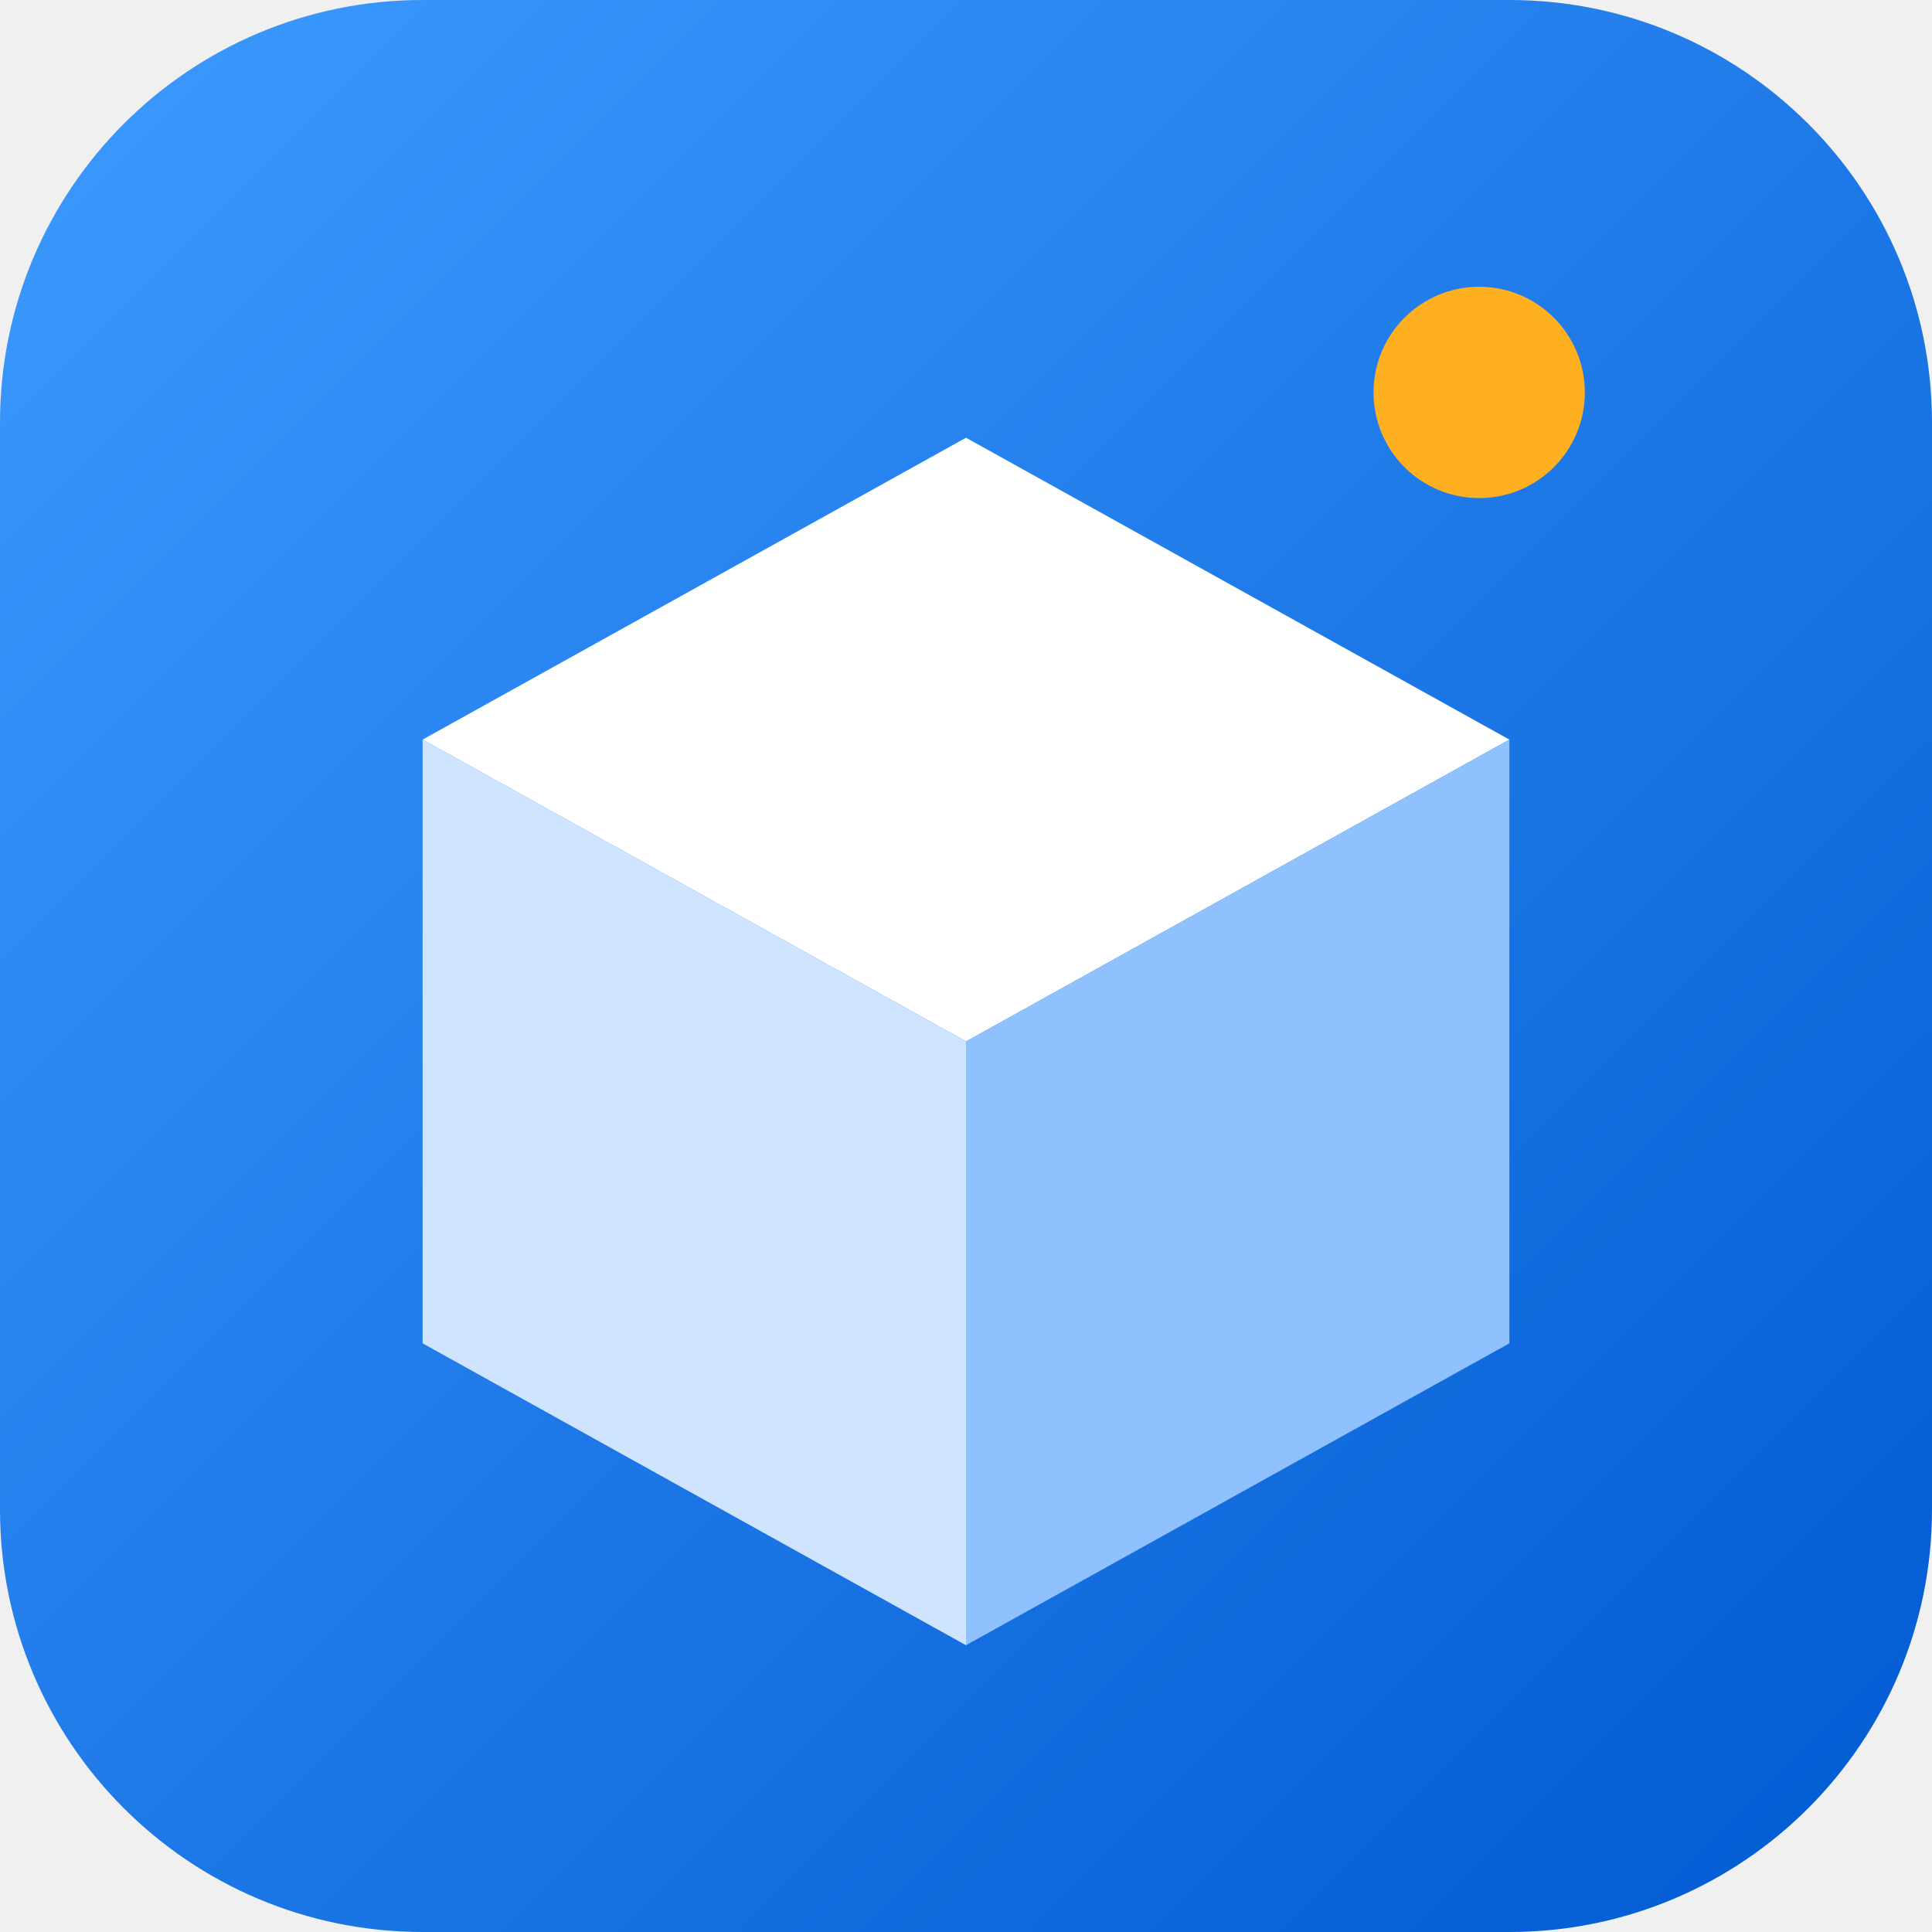
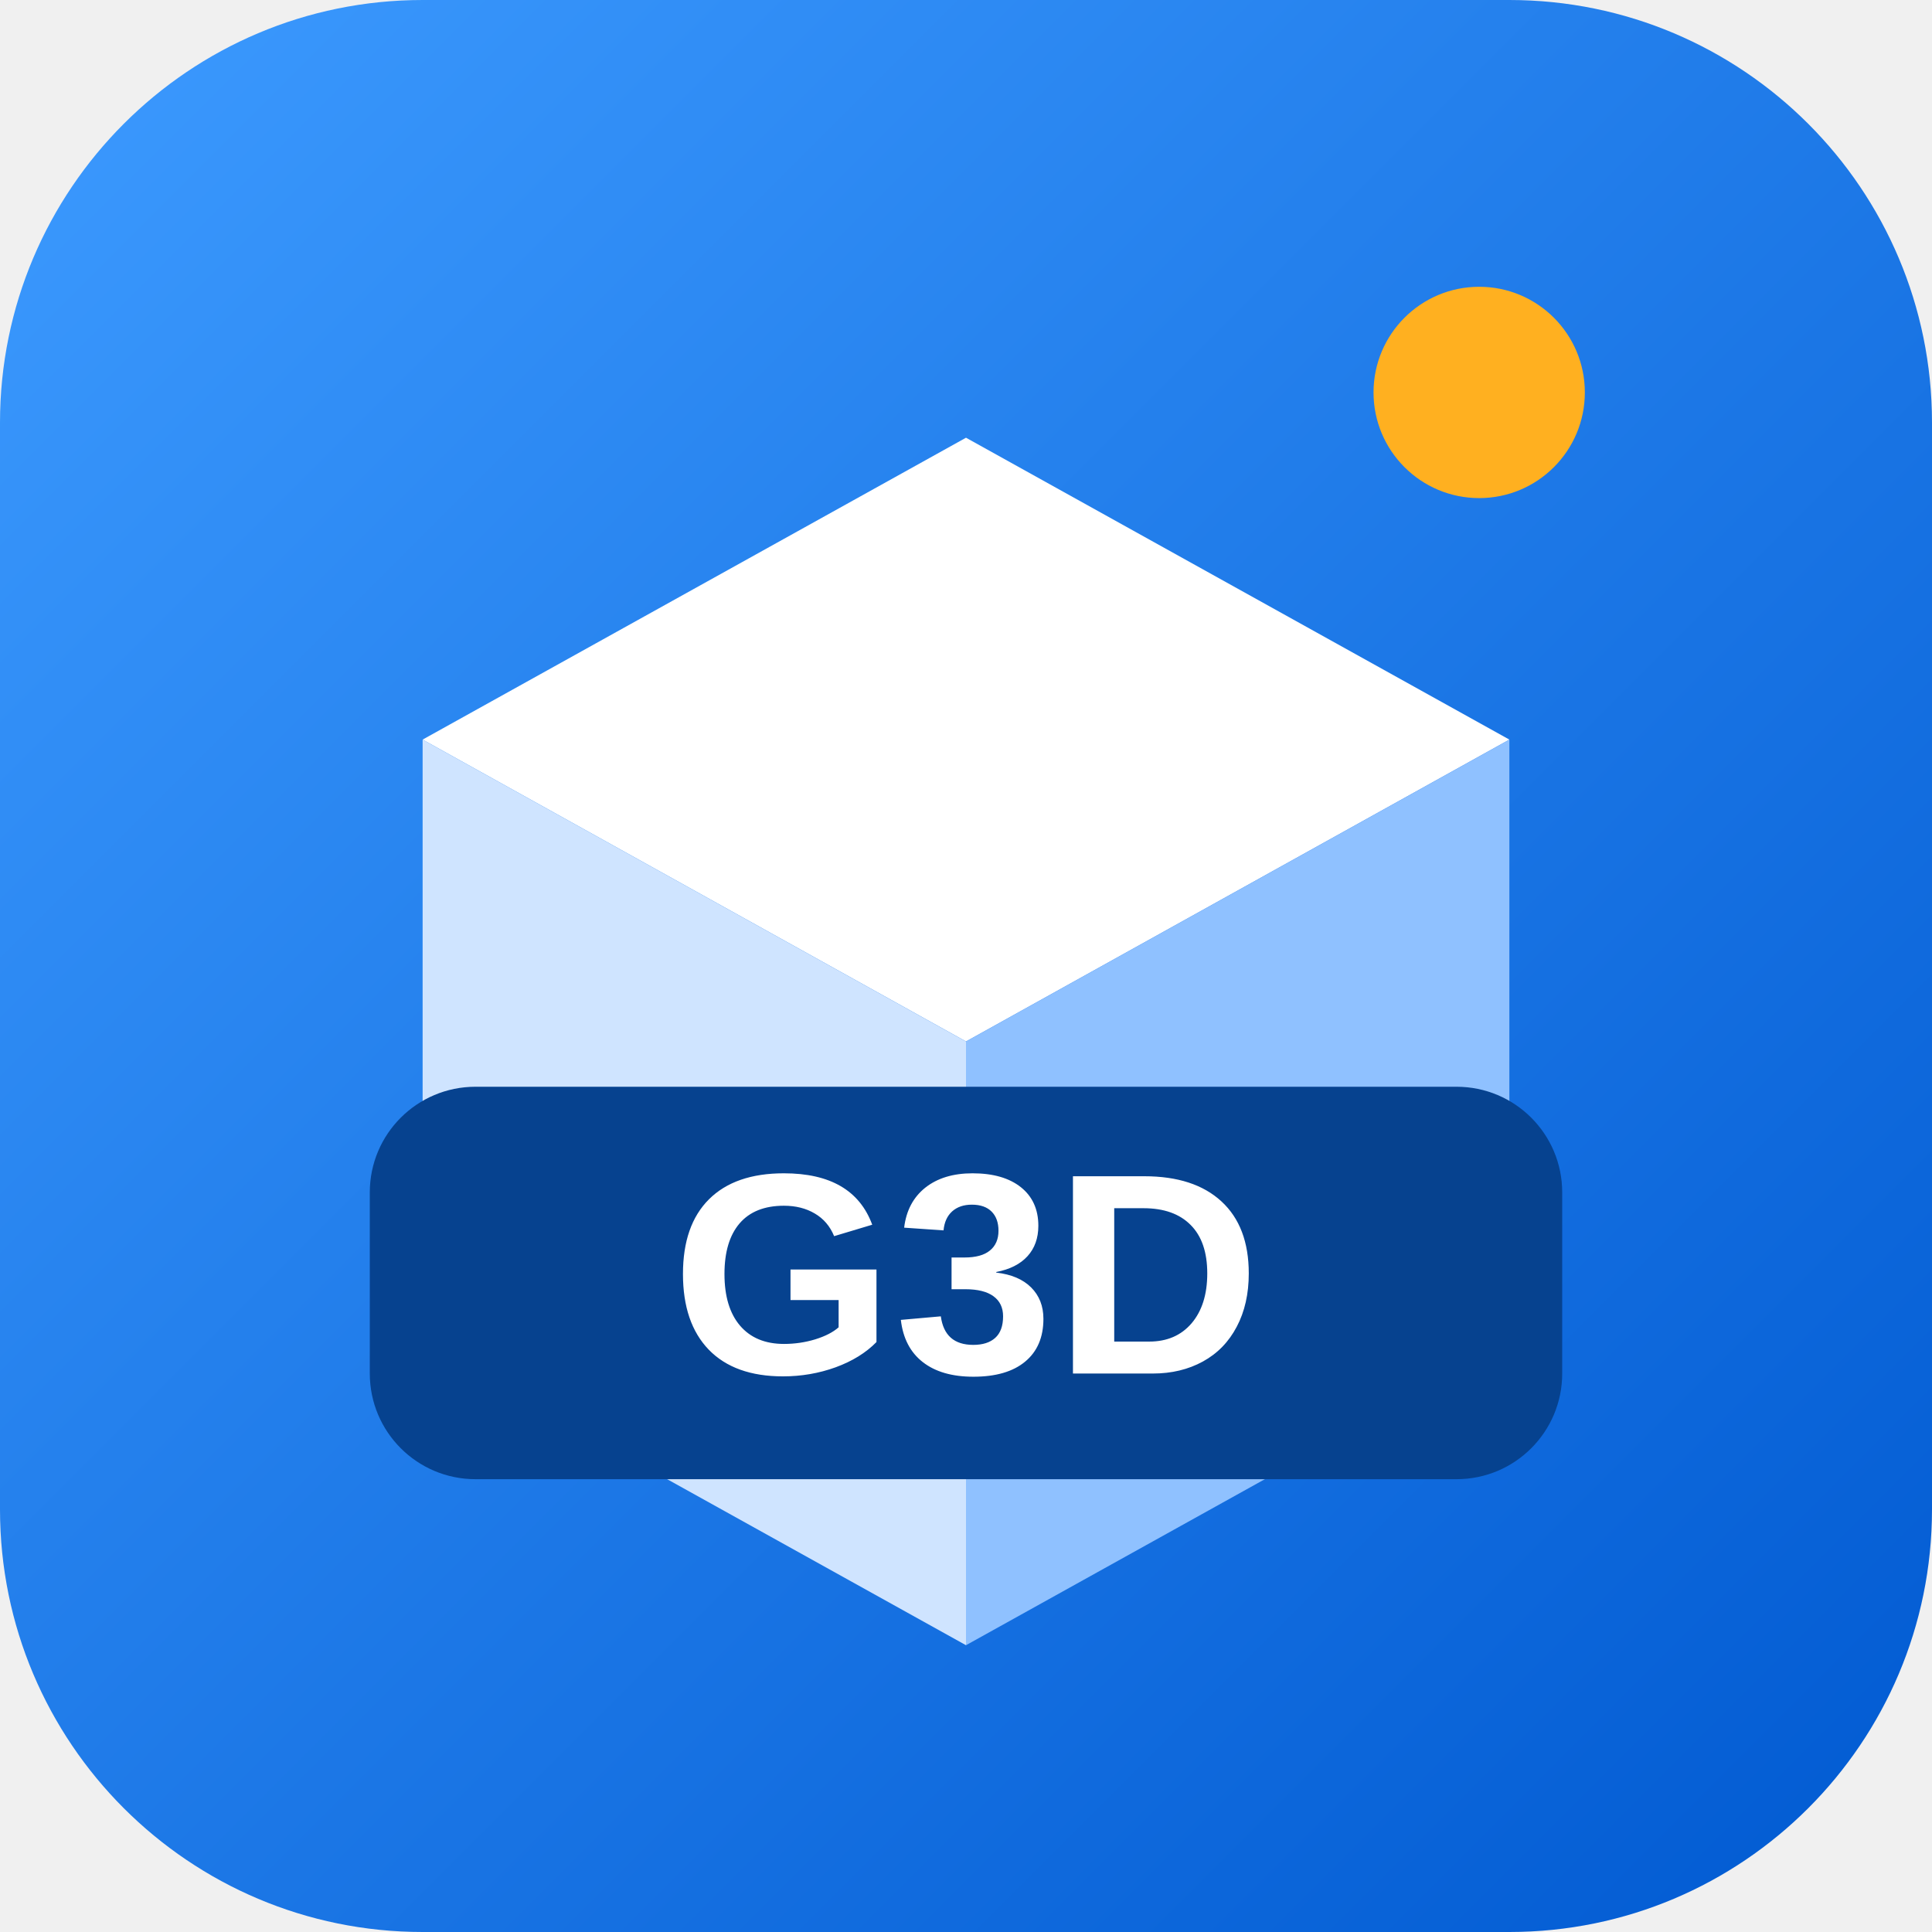
<svg xmlns="http://www.w3.org/2000/svg" viewBox="0 0 256 256" width="256" height="256">
  <defs>
    <linearGradient id="g3-bg" x1="0" y1="0" x2="1" y2="1">
      <stop offset="0" stop-color="#3D9BFF" />
      <stop offset="1" stop-color="#0059D1" />
    </linearGradient>
  </defs>
  <rect width="256" height="256" rx="56" fill="url(#g3-bg)" />
  <polygon points="128,58 200,98 128,138 56,98" fill="#FFFFFF" />
  <polygon points="56,98 128,138 128,218 56,178" fill="#CFE4FF" />
  <polygon points="128,138 200,98 200,178 128,218" fill="#8FC1FF" />
+   <rect x="49" y="144" width="158" height="52" rx="14" fill="#06428F" />
+   <text x="128" y="182" text-anchor="middle" font-family="Arial, sans-serif" font-size="38" font-weight="bold" fill="#FFFFFF">G3D</text>
  <circle cx="196" cy="52" r="14" fill="#FFB020" />
</svg>
